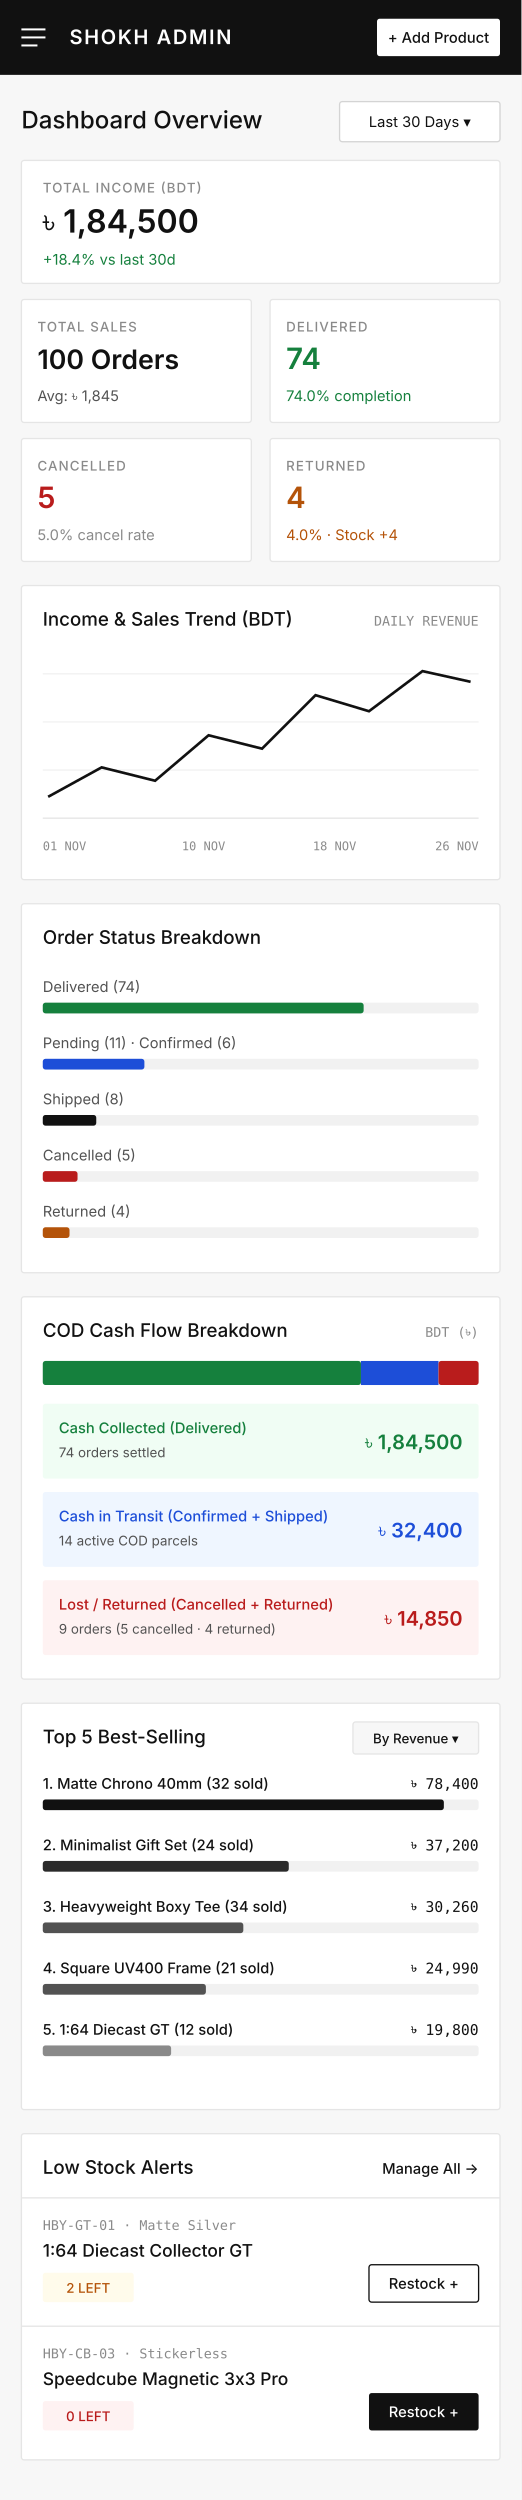
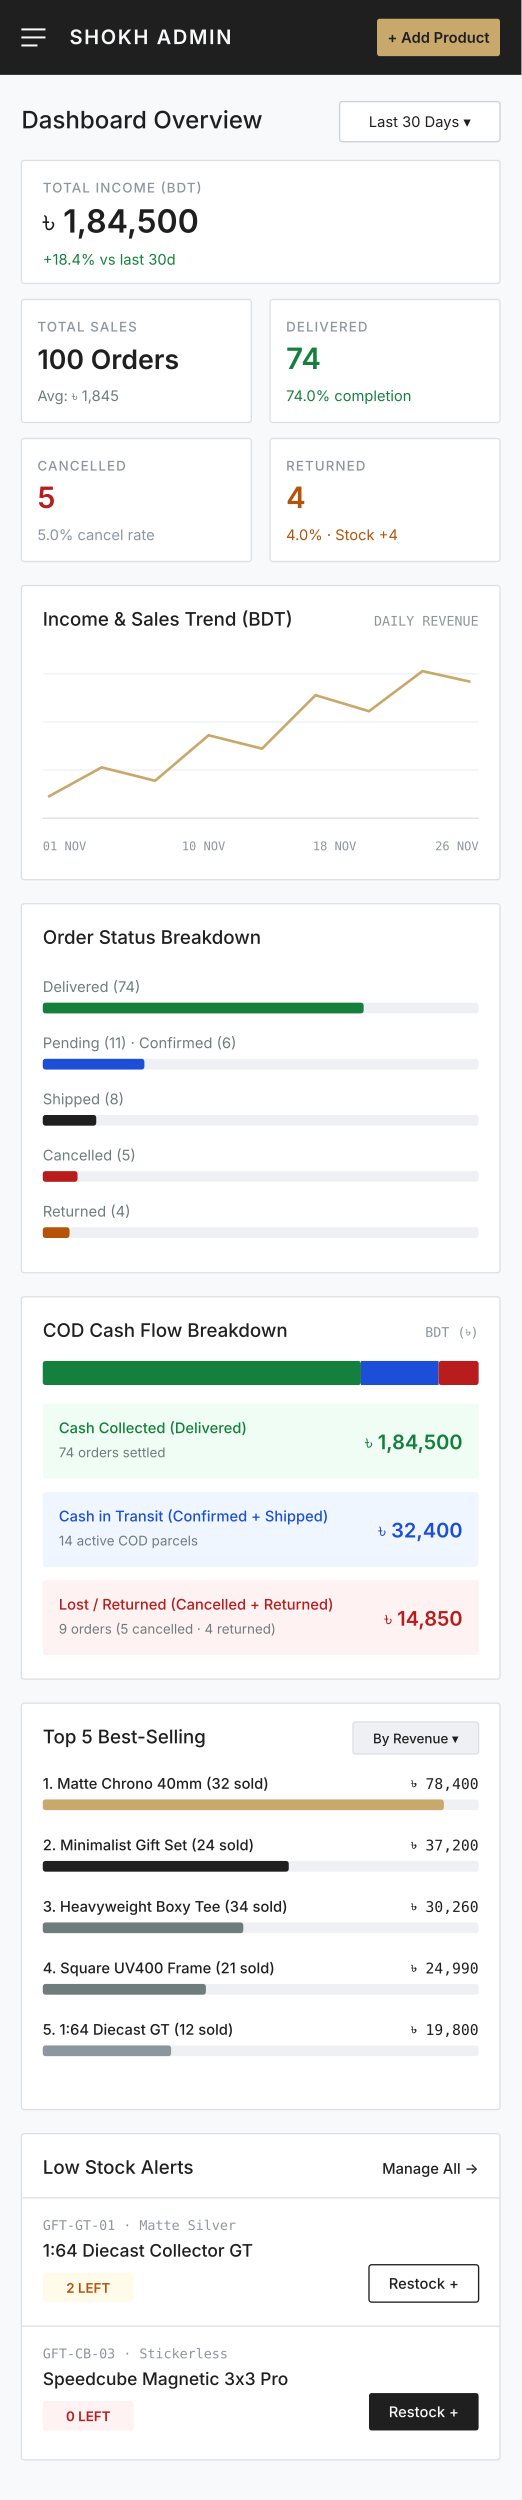
<svg xmlns="http://www.w3.org/2000/svg" width="390" height="1870" viewBox="0 0 390 1870" fill="none">
-   <rect id="Admin-Dashboard-Mobile-BG" width="390" height="1870" fill="#F7F7F7" />
+   <rect id="Admin-Dashboard-Mobile-BG" width="390" height="1870" fill="#F8F9FA" />
  <g id="01-Admin-Mob-Header">
-     <rect width="390" height="56" fill="#111111" />
-     <line x1="16" y1="22" x2="34" y2="22" stroke="#FFFFFF" stroke-width="1.5" />
-     <line x1="16" y1="28" x2="34" y2="28" stroke="#FFFFFF" stroke-width="1.5" />
-     <line x1="16" y1="34" x2="28" y2="34" stroke="#FFFFFF" stroke-width="1.5" />
-     <text x="52" y="33" fill="#FFFFFF" font-family="Inter, sans-serif" font-size="15" font-weight="600" letter-spacing="1.2">SHOKH ADMIN</text>
-     <rect x="282" y="14" width="92" height="28" rx="2" fill="#FFFFFF" />
-     <text x="328" y="32" text-anchor="middle" fill="#111111" font-family="Inter, sans-serif" font-size="11" font-weight="500">+ Add Product</text>
+     <rect width="390" height="56" fill="#1F1F1F" />
+     <line x1="16" y1="22" x2="34" y2="22" stroke="#F8F9FA" stroke-width="1.5" />
+     <line x1="16" y1="28" x2="34" y2="28" stroke="#F8F9FA" stroke-width="1.5" />
+     <line x1="16" y1="34" x2="28" y2="34" stroke="#F8F9FA" stroke-width="1.5" />
+     <text x="52" y="33" fill="#F8F9FA" font-family="Inter, sans-serif" font-size="15" font-weight="600" letter-spacing="1.2">SHOKH ADMIN</text>
+     <rect x="282" y="14" width="92" height="28" rx="2" fill="#C8A96B" />
+     <text x="328" y="32" text-anchor="middle" fill="#1F1F1F" font-family="Inter, sans-serif" font-size="11" font-weight="600">+ Add Product</text>
  </g>
  <g id="02-Admin-Mob-KPIs" transform="translate(0, 76)">
-     <text x="16" y="20" fill="#111111" font-family="Inter, sans-serif" font-size="18" font-weight="500">Dashboard Overview</text>
-     <rect x="254" y="0" width="120" height="30" rx="2" fill="#FFFFFF" stroke="#D4D4D4" />
-     <text x="314" y="19" text-anchor="middle" fill="#111111" font-family="Inter, sans-serif" font-size="11">Last 30 Days ▾</text>
-     <rect x="16" y="44" width="358" height="92" rx="2" fill="#FFFFFF" stroke="#E5E5E5" />
-     <text x="32" y="68" fill="#8A8A8A" font-family="Inter, sans-serif" font-size="10" font-weight="500" letter-spacing="0.8">TOTAL INCOME (BDT)</text>
-     <text x="32" y="98" fill="#111111" font-family="Inter, sans-serif" font-size="24" font-weight="600">৳ 1,84,500</text>
+     <text x="16" y="20" fill="#1F1F1F" font-family="Inter, sans-serif" font-size="18" font-weight="500">Dashboard Overview</text>
+     <rect x="254" y="0" width="120" height="30" rx="2" fill="#FFFFFF" stroke="#CBD2D9" />
+     <text x="314" y="19" text-anchor="middle" fill="#1F1F1F" font-family="Inter, sans-serif" font-size="11">Last 30 Days ▾</text>
+     <rect x="16" y="44" width="358" height="92" rx="2" fill="#FFFFFF" stroke="#DCE0E6" />
+     <text x="32" y="68" fill="#8C969E" font-family="Inter, sans-serif" font-size="10" font-weight="500" letter-spacing="0.8">TOTAL INCOME (BDT)</text>
+     <text x="32" y="98" fill="#1F1F1F" font-family="Inter, sans-serif" font-size="24" font-weight="600">৳ 1,84,500</text>
    <text x="32" y="122" fill="#15803D" font-family="Inter, sans-serif" font-size="11">+18.4% vs last 30d</text>
-     <rect x="16" y="148" width="172" height="92" rx="2" fill="#FFFFFF" stroke="#E5E5E5" />
-     <text x="28" y="172" fill="#8A8A8A" font-family="Inter, sans-serif" font-size="10" font-weight="500" letter-spacing="0.8">TOTAL SALES</text>
-     <text x="28" y="200" fill="#111111" font-family="Inter, sans-serif" font-size="20" font-weight="600">100 Orders</text>
-     <text x="28" y="224" fill="#525252" font-family="Inter, sans-serif" font-size="11">Avg: ৳ 1,845</text>
-     <rect x="202" y="148" width="172" height="92" rx="2" fill="#FFFFFF" stroke="#E5E5E5" />
-     <text x="214" y="172" fill="#8A8A8A" font-family="Inter, sans-serif" font-size="10" font-weight="500" letter-spacing="0.8">DELIVERED</text>
+     <rect x="16" y="148" width="172" height="92" rx="2" fill="#FFFFFF" stroke="#DCE0E6" />
+     <text x="28" y="172" fill="#8C969E" font-family="Inter, sans-serif" font-size="10" font-weight="500" letter-spacing="0.8">TOTAL SALES</text>
+     <text x="28" y="200" fill="#1F1F1F" font-family="Inter, sans-serif" font-size="20" font-weight="600">100 Orders</text>
+     <text x="28" y="224" fill="#6E7C7C" font-family="Inter, sans-serif" font-size="11">Avg: ৳ 1,845</text>
+     <rect x="202" y="148" width="172" height="92" rx="2" fill="#FFFFFF" stroke="#DCE0E6" />
+     <text x="214" y="172" fill="#8C969E" font-family="Inter, sans-serif" font-size="10" font-weight="500" letter-spacing="0.8">DELIVERED</text>
    <text x="214" y="200" fill="#15803D" font-family="Inter, sans-serif" font-size="22" font-weight="600">74</text>
    <text x="214" y="224" fill="#15803D" font-family="Inter, sans-serif" font-size="11">74.0% completion</text>
-     <rect x="16" y="252" width="172" height="92" rx="2" fill="#FFFFFF" stroke="#E5E5E5" />
-     <text x="28" y="276" fill="#8A8A8A" font-family="Inter, sans-serif" font-size="10" font-weight="500" letter-spacing="0.8">CANCELLED</text>
+     <rect x="16" y="252" width="172" height="92" rx="2" fill="#FFFFFF" stroke="#DCE0E6" />
+     <text x="28" y="276" fill="#8C969E" font-family="Inter, sans-serif" font-size="10" font-weight="500" letter-spacing="0.8">CANCELLED</text>
    <text x="28" y="304" fill="#B91C1C" font-family="Inter, sans-serif" font-size="22" font-weight="600">5</text>
-     <text x="28" y="328" fill="#8A8A8A" font-family="Inter, sans-serif" font-size="11">5.0% cancel rate</text>
-     <rect x="202" y="252" width="172" height="92" rx="2" fill="#FFFFFF" stroke="#E5E5E5" />
-     <text x="214" y="276" fill="#8A8A8A" font-family="Inter, sans-serif" font-size="10" font-weight="500" letter-spacing="0.8">RETURNED</text>
+     <text x="28" y="328" fill="#8C969E" font-family="Inter, sans-serif" font-size="11">5.0% cancel rate</text>
+     <rect x="202" y="252" width="172" height="92" rx="2" fill="#FFFFFF" stroke="#DCE0E6" />
+     <text x="214" y="276" fill="#8C969E" font-family="Inter, sans-serif" font-size="10" font-weight="500" letter-spacing="0.8">RETURNED</text>
    <text x="214" y="304" fill="#B45309" font-family="Inter, sans-serif" font-size="22" font-weight="600">4</text>
    <text x="214" y="328" fill="#B45309" font-family="Inter, sans-serif" font-size="11">4.0% · Stock +4</text>
  </g>
  <g id="03-Admin-Mob-Revenue-Chart" transform="translate(0, 438)">
-     <rect x="16" y="0" width="358" height="220" rx="2" fill="#FFFFFF" stroke="#E5E5E5" />
-     <text x="32" y="30" fill="#111111" font-family="Inter, sans-serif" font-size="14" font-weight="500">Income &amp; Sales Trend (BDT)</text>
-     <text x="358" y="30" text-anchor="end" fill="#8A8A8A" font-family="JetBrains Mono, monospace" font-size="10">DAILY REVENUE</text>
-     <line x1="32" y1="66" x2="358" y2="66" stroke="#F1F1F1" />
-     <line x1="32" y1="102" x2="358" y2="102" stroke="#F1F1F1" />
-     <line x1="32" y1="138" x2="358" y2="138" stroke="#F1F1F1" />
-     <line x1="32" y1="174" x2="358" y2="174" stroke="#E5E5E5" />
-     <polyline points="36,158 76,136 116,146 156,112 196,122 236,82 276,94 316,64 352,72" stroke="#111111" stroke-width="2" fill="none" />
-     <text x="32" y="198" fill="#8A8A8A" font-family="JetBrains Mono, monospace" font-size="9">01 NOV</text>
-     <text x="136" y="198" fill="#8A8A8A" font-family="JetBrains Mono, monospace" font-size="9">10 NOV</text>
-     <text x="234" y="198" fill="#8A8A8A" font-family="JetBrains Mono, monospace" font-size="9">18 NOV</text>
-     <text x="358" y="198" text-anchor="end" fill="#8A8A8A" font-family="JetBrains Mono, monospace" font-size="9">26 NOV</text>
+     <rect x="16" y="0" width="358" height="220" rx="2" fill="#FFFFFF" stroke="#DCE0E6" />
+     <text x="32" y="30" fill="#1F1F1F" font-family="Inter, sans-serif" font-size="14" font-weight="500">Income &amp; Sales Trend (BDT)</text>
+     <text x="358" y="30" text-anchor="end" fill="#8C969E" font-family="JetBrains Mono, monospace" font-size="10">DAILY REVENUE</text>
+     <line x1="32" y1="66" x2="358" y2="66" stroke="#EEF0F3" />
+     <line x1="32" y1="102" x2="358" y2="102" stroke="#EEF0F3" />
+     <line x1="32" y1="138" x2="358" y2="138" stroke="#EEF0F3" />
+     <line x1="32" y1="174" x2="358" y2="174" stroke="#DCE0E6" />
+     <polyline points="36,158 76,136 116,146 156,112 196,122 236,82 276,94 316,64 352,72" stroke="#C8A96B" stroke-width="2" fill="none" />
+     <text x="32" y="198" fill="#8C969E" font-family="JetBrains Mono, monospace" font-size="9">01 NOV</text>
+     <text x="136" y="198" fill="#8C969E" font-family="JetBrains Mono, monospace" font-size="9">10 NOV</text>
+     <text x="234" y="198" fill="#8C969E" font-family="JetBrains Mono, monospace" font-size="9">18 NOV</text>
+     <text x="358" y="198" text-anchor="end" fill="#8C969E" font-family="JetBrains Mono, monospace" font-size="9">26 NOV</text>
  </g>
  <g id="04-Admin-Mob-Order-Breakdown" transform="translate(0, 676)">
-     <rect x="16" y="0" width="358" height="276" rx="2" fill="#FFFFFF" stroke="#E5E5E5" />
-     <text x="32" y="30" fill="#111111" font-family="Inter, sans-serif" font-size="14" font-weight="500">Order Status Breakdown</text>
-     <text x="32" y="66" fill="#525252" font-family="Inter, sans-serif" font-size="11">Delivered (74)</text>
-     <rect x="32" y="74" width="326" height="8" rx="2" fill="#F1F1F1" />
+     <rect x="16" y="0" width="358" height="276" rx="2" fill="#FFFFFF" stroke="#DCE0E6" />
+     <text x="32" y="30" fill="#1F1F1F" font-family="Inter, sans-serif" font-size="14" font-weight="500">Order Status Breakdown</text>
+     <text x="32" y="66" fill="#6E7C7C" font-family="Inter, sans-serif" font-size="11">Delivered (74)</text>
+     <rect x="32" y="74" width="326" height="8" rx="2" fill="#EEF0F3" />
    <rect x="32" y="74" width="240" height="8" rx="2" fill="#15803D" />
-     <text x="32" y="108" fill="#525252" font-family="Inter, sans-serif" font-size="11">Pending (11) · Confirmed (6)</text>
-     <rect x="32" y="116" width="326" height="8" rx="2" fill="#F1F1F1" />
+     <text x="32" y="108" fill="#6E7C7C" font-family="Inter, sans-serif" font-size="11">Pending (11) · Confirmed (6)</text>
+     <rect x="32" y="116" width="326" height="8" rx="2" fill="#EEF0F3" />
    <rect x="32" y="116" width="76" height="8" rx="2" fill="#1D4ED8" />
-     <text x="32" y="150" fill="#525252" font-family="Inter, sans-serif" font-size="11">Shipped (8)</text>
-     <rect x="32" y="158" width="326" height="8" rx="2" fill="#F1F1F1" />
-     <rect x="32" y="158" width="40" height="8" rx="2" fill="#111111" />
-     <text x="32" y="192" fill="#525252" font-family="Inter, sans-serif" font-size="11">Cancelled (5)</text>
-     <rect x="32" y="200" width="326" height="8" rx="2" fill="#F1F1F1" />
+     <text x="32" y="150" fill="#6E7C7C" font-family="Inter, sans-serif" font-size="11">Shipped (8)</text>
+     <rect x="32" y="158" width="326" height="8" rx="2" fill="#EEF0F3" />
+     <rect x="32" y="158" width="40" height="8" rx="2" fill="#1F1F1F" />
+     <text x="32" y="192" fill="#6E7C7C" font-family="Inter, sans-serif" font-size="11">Cancelled (5)</text>
+     <rect x="32" y="200" width="326" height="8" rx="2" fill="#EEF0F3" />
    <rect x="32" y="200" width="26" height="8" rx="2" fill="#B91C1C" />
-     <text x="32" y="234" fill="#525252" font-family="Inter, sans-serif" font-size="11">Returned (4)</text>
-     <rect x="32" y="242" width="326" height="8" rx="2" fill="#F1F1F1" />
+     <text x="32" y="234" fill="#6E7C7C" font-family="Inter, sans-serif" font-size="11">Returned (4)</text>
+     <rect x="32" y="242" width="326" height="8" rx="2" fill="#EEF0F3" />
    <rect x="32" y="242" width="20" height="8" rx="2" fill="#B45309" />
  </g>
  <g id="05-Admin-Mob-COD-Cashflow" transform="translate(0, 970)">
-     <rect x="16" y="0" width="358" height="286" rx="2" fill="#FFFFFF" stroke="#E5E5E5" />
-     <text x="32" y="30" fill="#111111" font-family="Inter, sans-serif" font-size="14" font-weight="500">COD Cash Flow Breakdown</text>
-     <text x="358" y="30" text-anchor="end" fill="#8A8A8A" font-family="JetBrains Mono, monospace" font-size="10">BDT (৳)</text>
-     <rect x="32" y="48" width="326" height="18" rx="2" fill="#F1F1F1" />
+     <rect x="16" y="0" width="358" height="286" rx="2" fill="#FFFFFF" stroke="#DCE0E6" />
+     <text x="32" y="30" fill="#1F1F1F" font-family="Inter, sans-serif" font-size="14" font-weight="500">COD Cash Flow Breakdown</text>
+     <text x="358" y="30" text-anchor="end" fill="#8C969E" font-family="JetBrains Mono, monospace" font-size="10">BDT (৳)</text>
+     <rect x="32" y="48" width="326" height="18" rx="2" fill="#EEF0F3" />
    <rect x="32" y="48" width="238" height="18" rx="2" fill="#15803D" />
    <rect x="270" y="48" width="58" height="18" fill="#1D4ED8" />
    <rect x="328" y="48" width="30" height="18" rx="2" fill="#B91C1C" />
    <rect x="32" y="80" width="326" height="56" rx="2" fill="#F0FDF4" />
    <text x="44" y="102" fill="#15803D" font-family="Inter, sans-serif" font-size="11" font-weight="500">Cash Collected (Delivered)</text>
-     <text x="44" y="120" fill="#525252" font-family="Inter, sans-serif" font-size="10">74 orders settled</text>
+     <text x="44" y="120" fill="#6E7C7C" font-family="Inter, sans-serif" font-size="10">74 orders settled</text>
    <text x="346" y="114" text-anchor="end" fill="#15803D" font-family="Inter, sans-serif" font-size="15" font-weight="600">৳ 1,84,500</text>
    <rect x="32" y="146" width="326" height="56" rx="2" fill="#EFF6FF" />
    <text x="44" y="168" fill="#1D4ED8" font-family="Inter, sans-serif" font-size="11" font-weight="500">Cash in Transit (Confirmed + Shipped)</text>
-     <text x="44" y="186" fill="#525252" font-family="Inter, sans-serif" font-size="10">14 active COD parcels</text>
+     <text x="44" y="186" fill="#6E7C7C" font-family="Inter, sans-serif" font-size="10">14 active COD parcels</text>
    <text x="346" y="180" text-anchor="end" fill="#1D4ED8" font-family="Inter, sans-serif" font-size="15" font-weight="600">৳ 32,400</text>
    <rect x="32" y="212" width="326" height="56" rx="2" fill="#FEF2F2" />
    <text x="44" y="234" fill="#B91C1C" font-family="Inter, sans-serif" font-size="11" font-weight="500">Lost / Returned (Cancelled + Returned)</text>
-     <text x="44" y="252" fill="#525252" font-family="Inter, sans-serif" font-size="10">9 orders (5 cancelled · 4 returned)</text>
+     <text x="44" y="252" fill="#6E7C7C" font-family="Inter, sans-serif" font-size="10">9 orders (5 cancelled · 4 returned)</text>
    <text x="346" y="246" text-anchor="end" fill="#B91C1C" font-family="Inter, sans-serif" font-size="15" font-weight="600">৳ 14,850</text>
  </g>
  <g id="06-Admin-Mob-Top5" transform="translate(0, 1274)">
-     <rect x="16" y="0" width="358" height="304" rx="2" fill="#FFFFFF" stroke="#E5E5E5" />
-     <text x="32" y="30" fill="#111111" font-family="Inter, sans-serif" font-size="14" font-weight="500">Top 5 Best-Selling</text>
-     <rect x="264" y="14" width="94" height="24" rx="2" fill="#F7F7F7" stroke="#E5E5E5" />
-     <text x="311" y="30" text-anchor="middle" fill="#111111" font-family="Inter, sans-serif" font-size="10" font-weight="500">By Revenue ▾</text>
-     <text x="32" y="64" fill="#111111" font-family="Inter, sans-serif" font-size="11" font-weight="500">1. Matte Chrono 40mm (32 sold)</text>
-     <text x="358" y="64" text-anchor="end" fill="#111111" font-family="JetBrains Mono, monospace" font-size="11">৳ 78,400</text>
-     <rect x="32" y="72" width="326" height="8" rx="2" fill="#F1F1F1" />
-     <rect x="32" y="72" width="300" height="8" rx="2" fill="#111111" />
-     <text x="32" y="110" fill="#111111" font-family="Inter, sans-serif" font-size="11" font-weight="500">2. Minimalist Gift Set (24 sold)</text>
-     <text x="358" y="110" text-anchor="end" fill="#111111" font-family="JetBrains Mono, monospace" font-size="11">৳ 37,200</text>
-     <rect x="32" y="118" width="326" height="8" rx="2" fill="#F1F1F1" />
-     <rect x="32" y="118" width="184" height="8" rx="2" fill="#2A2A2A" />
-     <text x="32" y="156" fill="#111111" font-family="Inter, sans-serif" font-size="11" font-weight="500">3. Heavyweight Boxy Tee (34 sold)</text>
-     <text x="358" y="156" text-anchor="end" fill="#111111" font-family="JetBrains Mono, monospace" font-size="11">৳ 30,260</text>
-     <rect x="32" y="164" width="326" height="8" rx="2" fill="#F1F1F1" />
-     <rect x="32" y="164" width="150" height="8" rx="2" fill="#525252" />
-     <text x="32" y="202" fill="#111111" font-family="Inter, sans-serif" font-size="11" font-weight="500">4. Square UV400 Frame (21 sold)</text>
-     <text x="358" y="202" text-anchor="end" fill="#111111" font-family="JetBrains Mono, monospace" font-size="11">৳ 24,990</text>
-     <rect x="32" y="210" width="326" height="8" rx="2" fill="#F1F1F1" />
-     <rect x="32" y="210" width="122" height="8" rx="2" fill="#525252" />
-     <text x="32" y="248" fill="#111111" font-family="Inter, sans-serif" font-size="11" font-weight="500">5. 1:64 Diecast GT (12 sold)</text>
-     <text x="358" y="248" text-anchor="end" fill="#111111" font-family="JetBrains Mono, monospace" font-size="11">৳ 19,800</text>
-     <rect x="32" y="256" width="326" height="8" rx="2" fill="#F1F1F1" />
-     <rect x="32" y="256" width="96" height="8" rx="2" fill="#8A8A8A" />
+     <rect x="16" y="0" width="358" height="304" rx="2" fill="#FFFFFF" stroke="#DCE0E6" />
+     <text x="32" y="30" fill="#1F1F1F" font-family="Inter, sans-serif" font-size="14" font-weight="500">Top 5 Best-Selling</text>
+     <rect x="264" y="14" width="94" height="24" rx="2" fill="#EEF0F3" stroke="#DCE0E6" />
+     <text x="311" y="30" text-anchor="middle" fill="#1F1F1F" font-family="Inter, sans-serif" font-size="10" font-weight="500">By Revenue ▾</text>
+     <text x="32" y="64" fill="#1F1F1F" font-family="Inter, sans-serif" font-size="11" font-weight="500">1. Matte Chrono 40mm (32 sold)</text>
+     <text x="358" y="64" text-anchor="end" fill="#1F1F1F" font-family="JetBrains Mono, monospace" font-size="11">৳ 78,400</text>
+     <rect x="32" y="72" width="326" height="8" rx="2" fill="#EEF0F3" />
+     <rect x="32" y="72" width="300" height="8" rx="2" fill="#C8A96B" />
+     <text x="32" y="110" fill="#1F1F1F" font-family="Inter, sans-serif" font-size="11" font-weight="500">2. Minimalist Gift Set (24 sold)</text>
+     <text x="358" y="110" text-anchor="end" fill="#1F1F1F" font-family="JetBrains Mono, monospace" font-size="11">৳ 37,200</text>
+     <rect x="32" y="118" width="326" height="8" rx="2" fill="#EEF0F3" />
+     <rect x="32" y="118" width="184" height="8" rx="2" fill="#1F1F1F" />
+     <text x="32" y="156" fill="#1F1F1F" font-family="Inter, sans-serif" font-size="11" font-weight="500">3. Heavyweight Boxy Tee (34 sold)</text>
+     <text x="358" y="156" text-anchor="end" fill="#1F1F1F" font-family="JetBrains Mono, monospace" font-size="11">৳ 30,260</text>
+     <rect x="32" y="164" width="326" height="8" rx="2" fill="#EEF0F3" />
+     <rect x="32" y="164" width="150" height="8" rx="2" fill="#6E7C7C" />
+     <text x="32" y="202" fill="#1F1F1F" font-family="Inter, sans-serif" font-size="11" font-weight="500">4. Square UV400 Frame (21 sold)</text>
+     <text x="358" y="202" text-anchor="end" fill="#1F1F1F" font-family="JetBrains Mono, monospace" font-size="11">৳ 24,990</text>
+     <rect x="32" y="210" width="326" height="8" rx="2" fill="#EEF0F3" />
+     <rect x="32" y="210" width="122" height="8" rx="2" fill="#6E7C7C" />
+     <text x="32" y="248" fill="#1F1F1F" font-family="Inter, sans-serif" font-size="11" font-weight="500">5. 1:64 Diecast GT (12 sold)</text>
+     <text x="358" y="248" text-anchor="end" fill="#1F1F1F" font-family="JetBrains Mono, monospace" font-size="11">৳ 19,800</text>
+     <rect x="32" y="256" width="326" height="8" rx="2" fill="#EEF0F3" />
+     <rect x="32" y="256" width="96" height="8" rx="2" fill="#8C969E" />
  </g>
  <g id="07-Admin-Mob-Low-Stock" transform="translate(0, 1596)">
-     <rect x="16" y="0" width="358" height="244" rx="2" fill="#FFFFFF" stroke="#E5E5E5" />
-     <text x="32" y="30" fill="#111111" font-family="Inter, sans-serif" font-size="14" font-weight="500">Low Stock Alerts</text>
-     <text x="358" y="30" text-anchor="end" fill="#111111" font-family="Inter, sans-serif" font-size="11" font-weight="500">Manage All →</text>
-     <line x1="16" y1="48" x2="374" y2="48" stroke="#E5E5E5" />
-     <text x="32" y="72" fill="#8A8A8A" font-family="JetBrains Mono, monospace" font-size="10">HBY-GT-01 · Matte Silver</text>
-     <text x="32" y="92" fill="#111111" font-family="Inter, sans-serif" font-size="13" font-weight="500">1:64 Diecast Collector GT</text>
+     <rect x="16" y="0" width="358" height="244" rx="2" fill="#FFFFFF" stroke="#DCE0E6" />
+     <text x="32" y="30" fill="#1F1F1F" font-family="Inter, sans-serif" font-size="14" font-weight="500">Low Stock Alerts</text>
+     <text x="358" y="30" text-anchor="end" fill="#1F1F1F" font-family="Inter, sans-serif" font-size="11" font-weight="500">Manage All →</text>
+     <line x1="16" y1="48" x2="374" y2="48" stroke="#DCE0E6" />
+     <text x="32" y="72" fill="#8C969E" font-family="JetBrains Mono, monospace" font-size="10">GFT-GT-01 · Matte Silver</text>
+     <text x="32" y="92" fill="#1F1F1F" font-family="Inter, sans-serif" font-size="13" font-weight="500">1:64 Diecast Collector GT</text>
    <rect x="32" y="104" width="68" height="22" rx="2" fill="#FFFBEB" />
-     <text x="66" y="119" text-anchor="middle" fill="#B45309" font-family="Inter, sans-serif" font-size="10" font-weight="500">2 LEFT</text>
-     <rect x="276" y="98" width="82" height="28" rx="2" fill="#FFFFFF" stroke="#111111" />
-     <text x="317" y="116" text-anchor="middle" fill="#111111" font-family="Inter, sans-serif" font-size="11" font-weight="500">Restock +</text>
-     <line x1="16" y1="144" x2="374" y2="144" stroke="#E5E5E5" />
-     <text x="32" y="168" fill="#8A8A8A" font-family="JetBrains Mono, monospace" font-size="10">HBY-CB-03 · Stickerless</text>
-     <text x="32" y="188" fill="#111111" font-family="Inter, sans-serif" font-size="13" font-weight="500">Speedcube Magnetic 3x3 Pro</text>
+     <text x="66" y="119" text-anchor="middle" fill="#B45309" font-family="Inter, sans-serif" font-size="10" font-weight="600">2 LEFT</text>
+     <rect x="276" y="98" width="82" height="28" rx="2" fill="#FFFFFF" stroke="#1F1F1F" />
+     <text x="317" y="116" text-anchor="middle" fill="#1F1F1F" font-family="Inter, sans-serif" font-size="11" font-weight="500">Restock +</text>
+     <line x1="16" y1="144" x2="374" y2="144" stroke="#DCE0E6" />
+     <text x="32" y="168" fill="#8C969E" font-family="JetBrains Mono, monospace" font-size="10">GFT-CB-03 · Stickerless</text>
+     <text x="32" y="188" fill="#1F1F1F" font-family="Inter, sans-serif" font-size="13" font-weight="500">Speedcube Magnetic 3x3 Pro</text>
    <rect x="32" y="200" width="68" height="22" rx="2" fill="#FEF2F2" />
-     <text x="66" y="215" text-anchor="middle" fill="#B91C1C" font-family="Inter, sans-serif" font-size="10" font-weight="500">0 LEFT</text>
-     <rect x="276" y="194" width="82" height="28" rx="2" fill="#111111" />
-     <text x="317" y="212" text-anchor="middle" fill="#FFFFFF" font-family="Inter, sans-serif" font-size="11" font-weight="500">Restock +</text>
+     <text x="66" y="215" text-anchor="middle" fill="#B91C1C" font-family="Inter, sans-serif" font-size="10" font-weight="600">0 LEFT</text>
+     <rect x="276" y="194" width="82" height="28" rx="2" fill="#1F1F1F" />
+     <text x="317" y="212" text-anchor="middle" fill="#F8F9FA" font-family="Inter, sans-serif" font-size="11" font-weight="500">Restock +</text>
  </g>
</svg>
